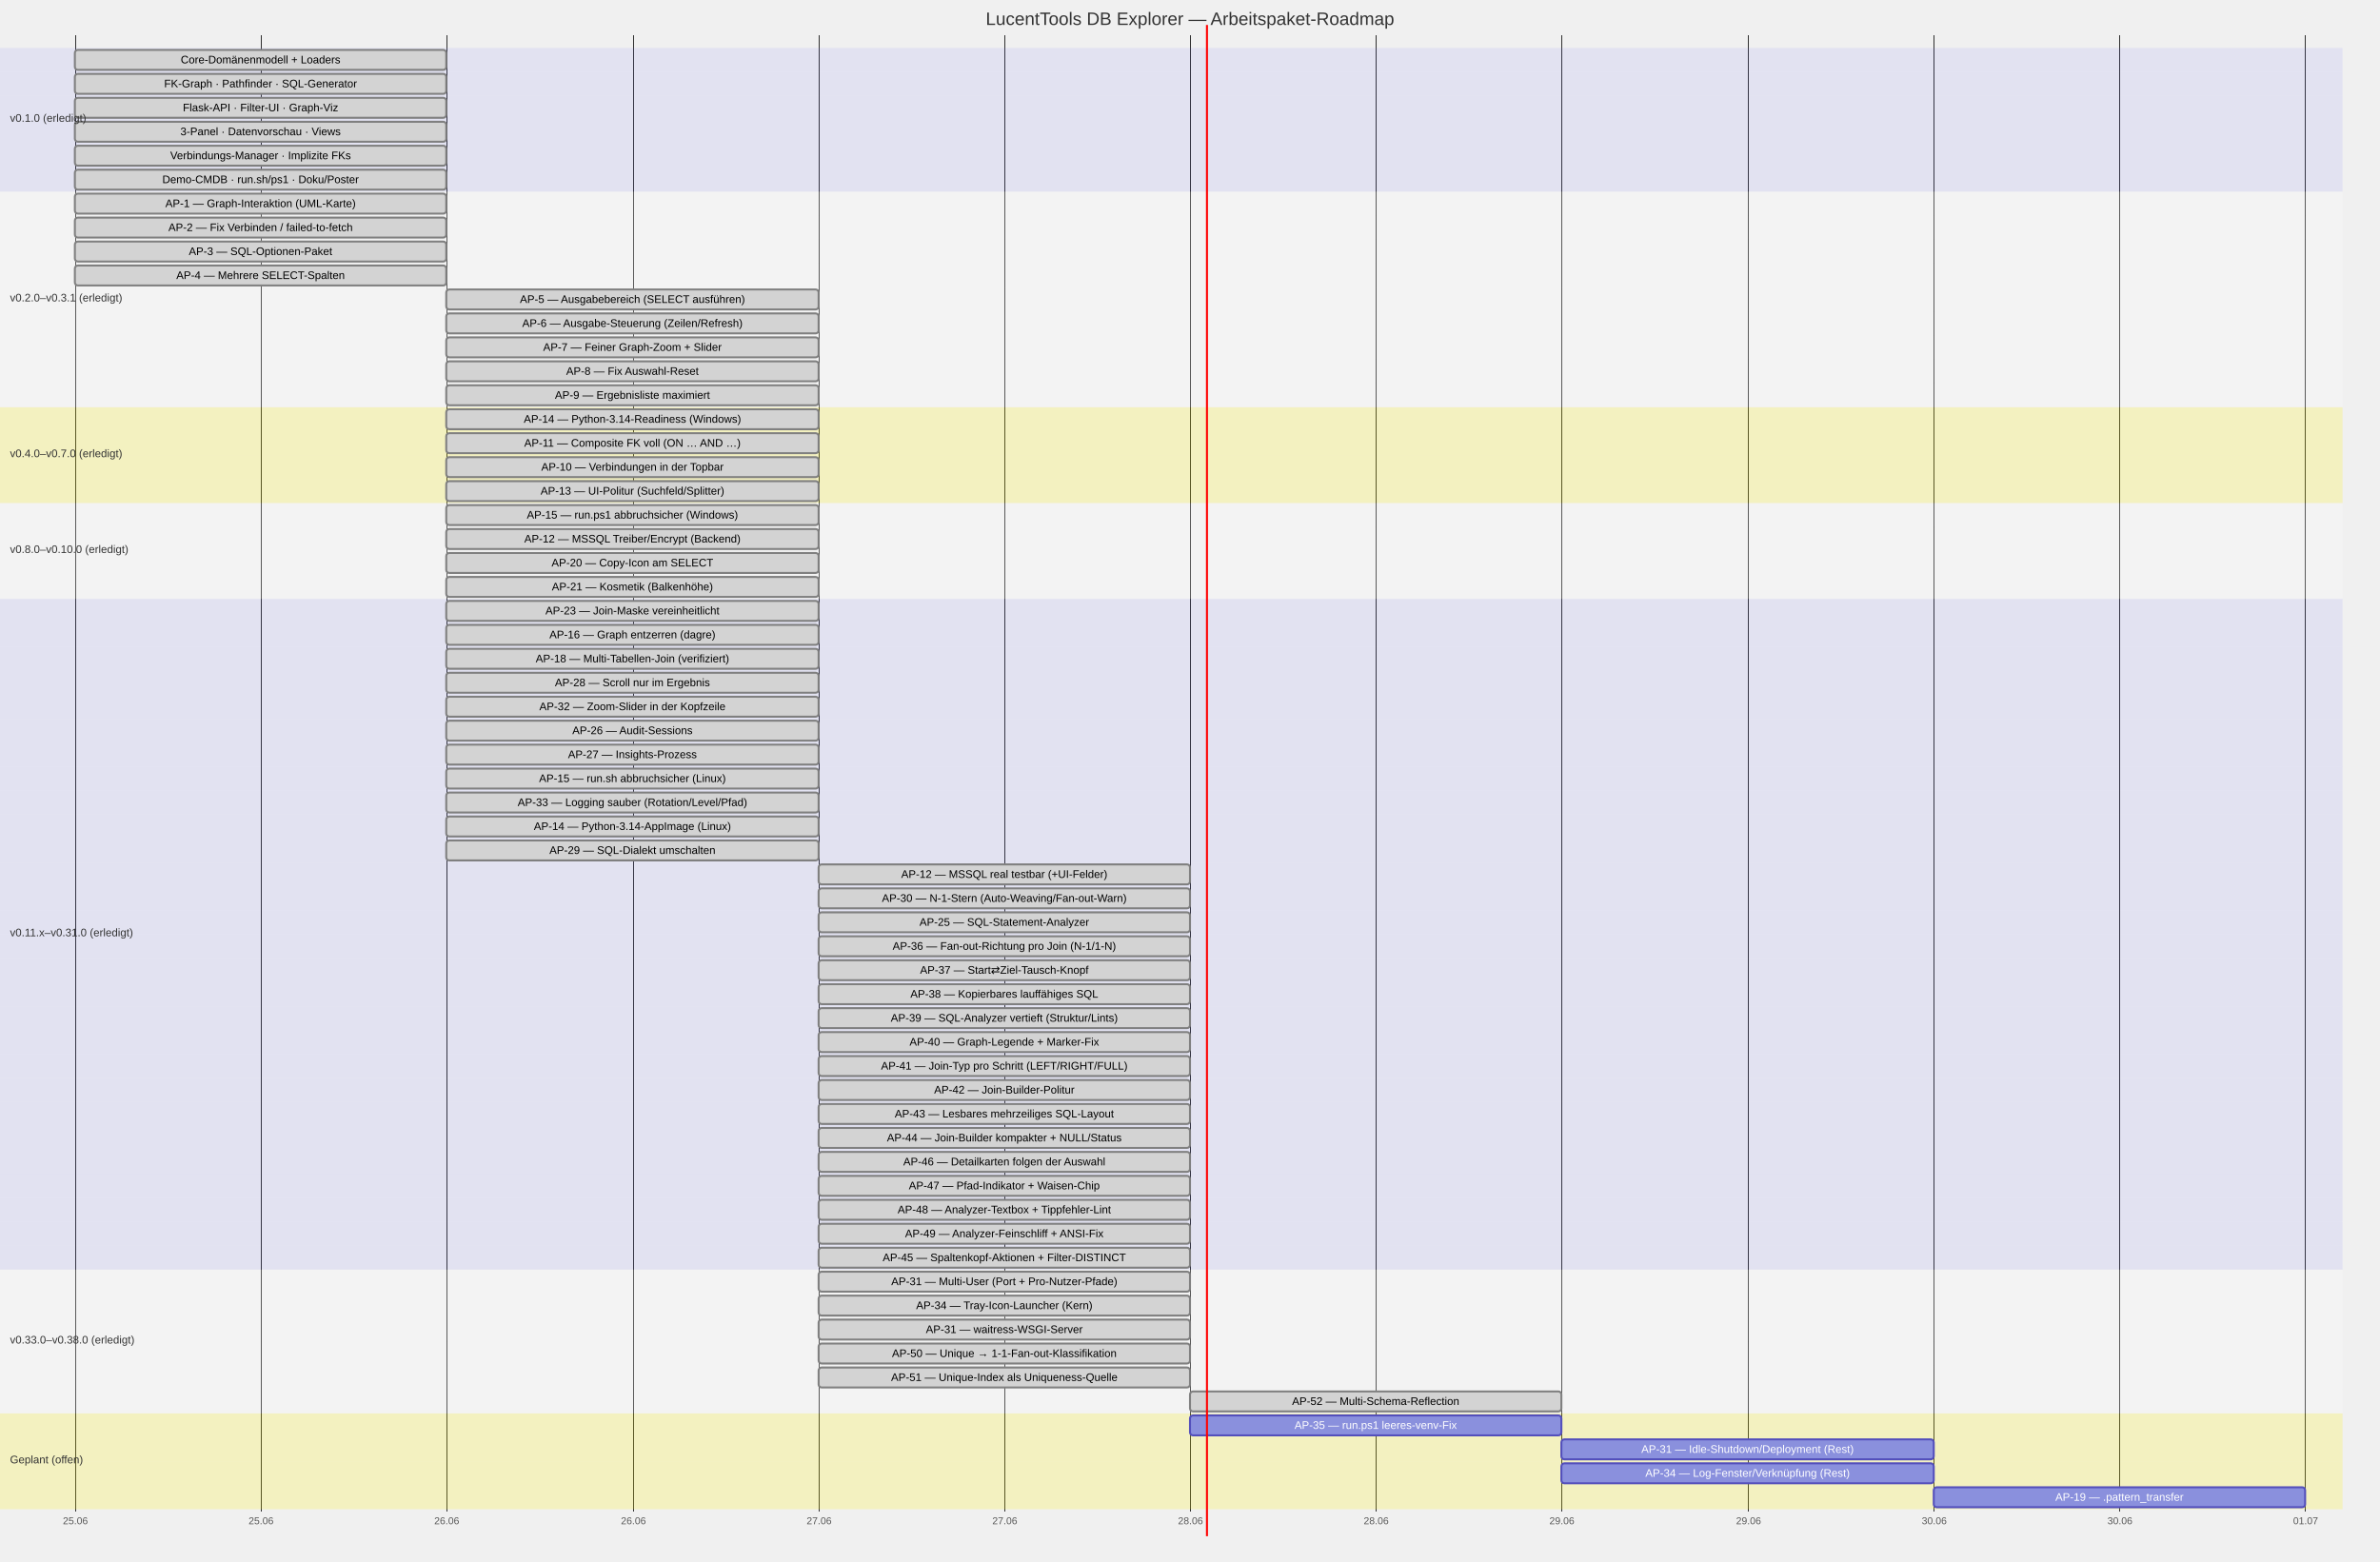
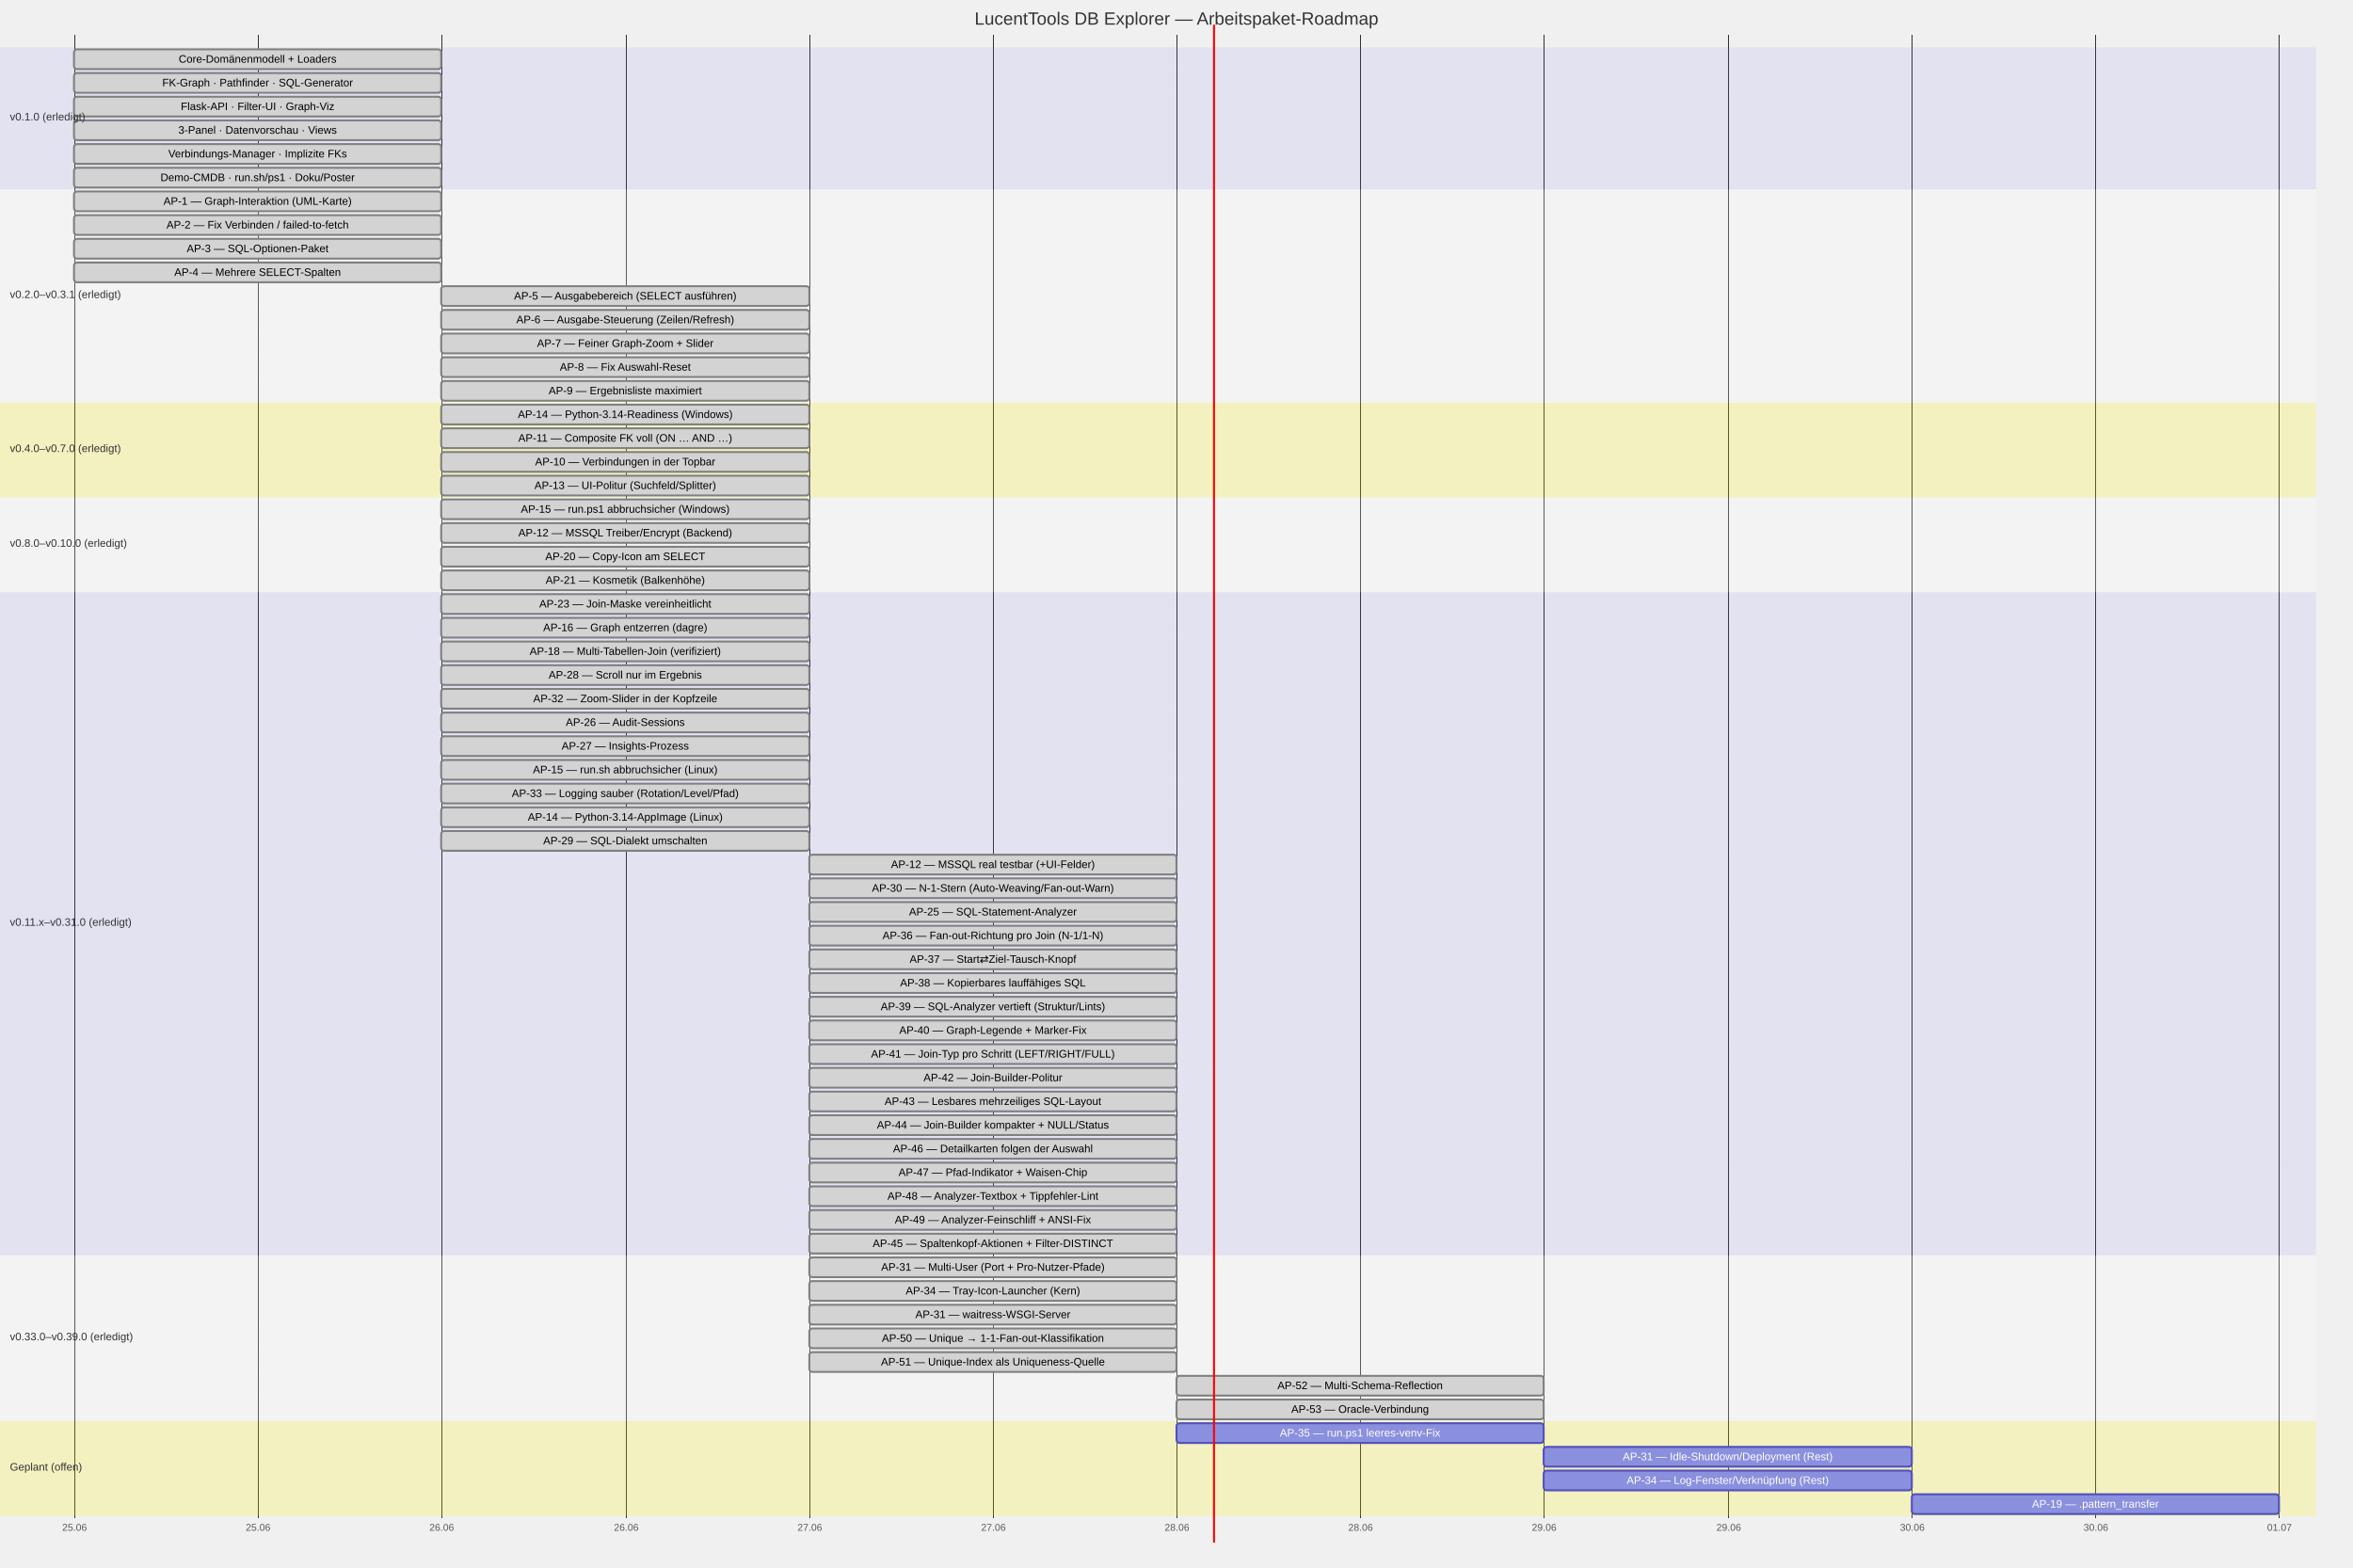
- <svg xmlns="http://www.w3.org/2000/svg" id="my-svg" width="2384" viewBox="0 0 2384 1564" style="max-width: 2384px; background-color: transparent;" role="graphics-document document" aria-roledescription="gantt">
+ <svg xmlns="http://www.w3.org/2000/svg" id="my-svg" width="2384" viewBox="0 0 2384 1588" style="max-width: 2384px; background-color: transparent;" role="graphics-document document" aria-roledescription="gantt">
  <style>#my-svg{font-family:"trebuchet ms",verdana,arial,sans-serif;font-size:16px;fill:#333;}@keyframes edge-animation-frame{from{stroke-dashoffset:0;}}@keyframes dash{to{stroke-dashoffset:0;}}#my-svg .edge-animation-slow{stroke-dasharray:9,5!important;stroke-dashoffset:900;animation:dash 50s linear infinite;stroke-linecap:round;}#my-svg .edge-animation-fast{stroke-dasharray:9,5!important;stroke-dashoffset:900;animation:dash 20s linear infinite;stroke-linecap:round;}#my-svg .error-icon{fill:#552222;}#my-svg .error-text{fill:#552222;stroke:#552222;}#my-svg .edge-thickness-normal{stroke-width:1px;}#my-svg .edge-thickness-thick{stroke-width:3.5px;}#my-svg .edge-pattern-solid{stroke-dasharray:0;}#my-svg .edge-thickness-invisible{stroke-width:0;fill:none;}#my-svg .edge-pattern-dashed{stroke-dasharray:3;}#my-svg .edge-pattern-dotted{stroke-dasharray:2;}#my-svg .marker{fill:#333333;stroke:#333333;}#my-svg .marker.cross{stroke:#333333;}#my-svg svg{font-family:"trebuchet ms",verdana,arial,sans-serif;font-size:16px;}#my-svg p{margin:0;}#my-svg .mermaid-main-font{font-family:"trebuchet ms",verdana,arial,sans-serif;}#my-svg .exclude-range{fill:#eeeeee;}#my-svg .section{stroke:none;opacity:0.2;}#my-svg .section0{fill:rgba(102, 102, 255, 0.49);}#my-svg .section2{fill:#fff400;}#my-svg .section1,#my-svg .section3{fill:white;opacity:0.2;}#my-svg .sectionTitle0{fill:#333;}#my-svg .sectionTitle1{fill:#333;}#my-svg .sectionTitle2{fill:#333;}#my-svg .sectionTitle3{fill:#333;}#my-svg .sectionTitle{text-anchor:start;font-family:"trebuchet ms",verdana,arial,sans-serif;}#my-svg .grid .tick{stroke:lightgrey;opacity:0.8;shape-rendering:crispEdges;}#my-svg .grid .tick text{font-family:"trebuchet ms",verdana,arial,sans-serif;fill:#333;}#my-svg .grid path{stroke-width:0;}#my-svg .today{fill:none;stroke:red;stroke-width:2px;}#my-svg .task{stroke-width:2;}#my-svg .taskText{text-anchor:middle;font-family:"trebuchet ms",verdana,arial,sans-serif;}#my-svg .taskTextOutsideRight{fill:black;text-anchor:start;font-family:"trebuchet ms",verdana,arial,sans-serif;}#my-svg .taskTextOutsideLeft{fill:black;text-anchor:end;}#my-svg .task.clickable{cursor:pointer;}#my-svg .taskText.clickable{cursor:pointer;fill:#003163!important;font-weight:bold;}#my-svg .taskTextOutsideLeft.clickable{cursor:pointer;fill:#003163!important;font-weight:bold;}#my-svg .taskTextOutsideRight.clickable{cursor:pointer;fill:#003163!important;font-weight:bold;}#my-svg .taskText0,#my-svg .taskText1,#my-svg .taskText2,#my-svg .taskText3{fill:white;}#my-svg .task0,#my-svg .task1,#my-svg .task2,#my-svg .task3{fill:#8a90dd;stroke:#534fbc;}#my-svg .taskTextOutside0,#my-svg .taskTextOutside2{fill:black;}#my-svg .taskTextOutside1,#my-svg .taskTextOutside3{fill:black;}#my-svg .active0,#my-svg .active1,#my-svg .active2,#my-svg .active3{fill:#bfc7ff;stroke:#534fbc;}#my-svg .activeText0,#my-svg .activeText1,#my-svg .activeText2,#my-svg .activeText3{fill:black!important;}#my-svg .done0,#my-svg .done1,#my-svg .done2,#my-svg .done3{stroke:grey;fill:lightgrey;stroke-width:2;}#my-svg .doneText0,#my-svg .doneText1,#my-svg .doneText2,#my-svg .doneText3{fill:black!important;}#my-svg .doneText0.taskTextOutsideLeft,#my-svg .doneText0.taskTextOutsideRight,#my-svg .doneText1.taskTextOutsideLeft,#my-svg .doneText1.taskTextOutsideRight,#my-svg .doneText2.taskTextOutsideLeft,#my-svg .doneText2.taskTextOutsideRight,#my-svg .doneText3.taskTextOutsideLeft,#my-svg .doneText3.taskTextOutsideRight{fill:black!important;}#my-svg .crit0,#my-svg .crit1,#my-svg .crit2,#my-svg .crit3{stroke:#ff8888;fill:red;stroke-width:2;}#my-svg .activeCrit0,#my-svg .activeCrit1,#my-svg .activeCrit2,#my-svg .activeCrit3{stroke:#ff8888;fill:#bfc7ff;stroke-width:2;}#my-svg .doneCrit0,#my-svg .doneCrit1,#my-svg .doneCrit2,#my-svg .doneCrit3{stroke:#ff8888;fill:lightgrey;stroke-width:2;cursor:pointer;shape-rendering:crispEdges;}#my-svg .milestone{transform:rotate(45deg) scale(0.8,0.8);}#my-svg .milestoneText{font-style:italic;}#my-svg .doneCritText0,#my-svg .doneCritText1,#my-svg .doneCritText2,#my-svg .doneCritText3{fill:black!important;}#my-svg .doneCritText0.taskTextOutsideLeft,#my-svg .doneCritText0.taskTextOutsideRight,#my-svg .doneCritText1.taskTextOutsideLeft,#my-svg .doneCritText1.taskTextOutsideRight,#my-svg .doneCritText2.taskTextOutsideLeft,#my-svg .doneCritText2.taskTextOutsideRight,#my-svg .doneCritText3.taskTextOutsideLeft,#my-svg .doneCritText3.taskTextOutsideRight{fill:black!important;}#my-svg .vert{stroke:navy;}#my-svg .vertText{font-size:15px;text-anchor:middle;fill:navy!important;}#my-svg .activeCritText0,#my-svg .activeCritText1,#my-svg .activeCritText2,#my-svg .activeCritText3{fill:black!important;}#my-svg .titleText{text-anchor:middle;font-size:18px;fill:#333;font-family:"trebuchet ms",verdana,arial,sans-serif;}#my-svg .node .neo-node{stroke:#9370DB;}#my-svg [data-look="neo"].node rect,#my-svg [data-look="neo"].cluster rect,#my-svg [data-look="neo"].node polygon{stroke:#9370DB;filter:drop-shadow(1px 2px 2px rgba(185, 185, 185, 1));}#my-svg [data-look="neo"].node path{stroke:#9370DB;stroke-width:1px;}#my-svg [data-look="neo"].node .outer-path{filter:drop-shadow(1px 2px 2px rgba(185, 185, 185, 1));}#my-svg [data-look="neo"].node .neo-line path{stroke:#9370DB;filter:none;}#my-svg [data-look="neo"].node circle{stroke:#9370DB;filter:drop-shadow(1px 2px 2px rgba(185, 185, 185, 1));}#my-svg [data-look="neo"].node circle .state-start{fill:#000000;}#my-svg [data-look="neo"].icon-shape .icon{fill:#9370DB;filter:drop-shadow(1px 2px 2px rgba(185, 185, 185, 1));}#my-svg [data-look="neo"].icon-shape .icon-neo path{stroke:#9370DB;filter:drop-shadow(1px 2px 2px rgba(185, 185, 185, 1));}#my-svg :root{--mermaid-font-family:"trebuchet ms",verdana,arial,sans-serif;}</style>
  <g />
-   <g class="grid" transform="translate(75, 1514)" fill="none" font-size="10" font-family="sans-serif" text-anchor="middle">
-     <path class="domain" stroke="currentColor" d="M0.5,-1479V0.5H2234.5V-1479" />
+   <g class="grid" transform="translate(75, 1538)" fill="none" font-size="10" font-family="sans-serif" text-anchor="middle">
+     <path class="domain" stroke="currentColor" d="M0.5,-1503V0.5H2234.5V-1503" />
    <g class="tick" opacity="1" transform="translate(0.5,0)">
-       <line stroke="currentColor" y2="-1479" />
+       <line stroke="currentColor" y2="-1503" />
      <text fill="#000" y="3" dy="1em" stroke="none" font-size="10" style="text-anchor: middle;"> 25.06</text>
    </g>
    <g class="tick" opacity="1" transform="translate(186.5,0)">
-       <line stroke="currentColor" y2="-1479" />
+       <line stroke="currentColor" y2="-1503" />
      <text fill="#000" y="3" dy="1em" stroke="none" font-size="10" style="text-anchor: middle;"> 25.06</text>
    </g>
    <g class="tick" opacity="1" transform="translate(372.5,0)">
-       <line stroke="currentColor" y2="-1479" />
+       <line stroke="currentColor" y2="-1503" />
      <text fill="#000" y="3" dy="1em" stroke="none" font-size="10" style="text-anchor: middle;"> 26.06</text>
    </g>
    <g class="tick" opacity="1" transform="translate(559.5,0)">
-       <line stroke="currentColor" y2="-1479" />
+       <line stroke="currentColor" y2="-1503" />
      <text fill="#000" y="3" dy="1em" stroke="none" font-size="10" style="text-anchor: middle;"> 26.06</text>
    </g>
    <g class="tick" opacity="1" transform="translate(745.5,0)">
-       <line stroke="currentColor" y2="-1479" />
+       <line stroke="currentColor" y2="-1503" />
      <text fill="#000" y="3" dy="1em" stroke="none" font-size="10" style="text-anchor: middle;"> 27.06</text>
    </g>
    <g class="tick" opacity="1" transform="translate(931.5,0)">
-       <line stroke="currentColor" y2="-1479" />
+       <line stroke="currentColor" y2="-1503" />
      <text fill="#000" y="3" dy="1em" stroke="none" font-size="10" style="text-anchor: middle;"> 27.06</text>
    </g>
    <g class="tick" opacity="1" transform="translate(1117.5,0)">
-       <line stroke="currentColor" y2="-1479" />
+       <line stroke="currentColor" y2="-1503" />
      <text fill="#000" y="3" dy="1em" stroke="none" font-size="10" style="text-anchor: middle;"> 28.06</text>
    </g>
    <g class="tick" opacity="1" transform="translate(1303.5,0)">
-       <line stroke="currentColor" y2="-1479" />
+       <line stroke="currentColor" y2="-1503" />
      <text fill="#000" y="3" dy="1em" stroke="none" font-size="10" style="text-anchor: middle;"> 28.06</text>
    </g>
    <g class="tick" opacity="1" transform="translate(1489.5,0)">
-       <line stroke="currentColor" y2="-1479" />
+       <line stroke="currentColor" y2="-1503" />
      <text fill="#000" y="3" dy="1em" stroke="none" font-size="10" style="text-anchor: middle;"> 29.06</text>
    </g>
    <g class="tick" opacity="1" transform="translate(1676.5,0)">
-       <line stroke="currentColor" y2="-1479" />
+       <line stroke="currentColor" y2="-1503" />
      <text fill="#000" y="3" dy="1em" stroke="none" font-size="10" style="text-anchor: middle;"> 29.06</text>
    </g>
    <g class="tick" opacity="1" transform="translate(1862.5,0)">
-       <line stroke="currentColor" y2="-1479" />
+       <line stroke="currentColor" y2="-1503" />
      <text fill="#000" y="3" dy="1em" stroke="none" font-size="10" style="text-anchor: middle;"> 30.06</text>
    </g>
    <g class="tick" opacity="1" transform="translate(2048.5,0)">
-       <line stroke="currentColor" y2="-1479" />
+       <line stroke="currentColor" y2="-1503" />
      <text fill="#000" y="3" dy="1em" stroke="none" font-size="10" style="text-anchor: middle;"> 30.06</text>
    </g>
    <g class="tick" opacity="1" transform="translate(2234.5,0)">
-       <line stroke="currentColor" y2="-1479" />
+       <line stroke="currentColor" y2="-1503" />
      <text fill="#000" y="3" dy="1em" stroke="none" font-size="10" style="text-anchor: middle;"> 01.07</text>
    </g>
  </g>
  <g>
    <rect x="0" y="48" width="2346.5" height="24" class="section section0" />
    <rect x="0" y="72" width="2346.5" height="24" class="section section0" />
    <rect x="0" y="96" width="2346.5" height="24" class="section section0" />
    <rect x="0" y="120" width="2346.5" height="24" class="section section0" />
    <rect x="0" y="144" width="2346.5" height="24" class="section section0" />
    <rect x="0" y="168" width="2346.5" height="24" class="section section0" />
    <rect x="0" y="192" width="2346.5" height="24" class="section section1" />
    <rect x="0" y="216" width="2346.5" height="24" class="section section1" />
    <rect x="0" y="240" width="2346.5" height="24" class="section section1" />
    <rect x="0" y="264" width="2346.5" height="24" class="section section1" />
    <rect x="0" y="288" width="2346.5" height="24" class="section section1" />
    <rect x="0" y="312" width="2346.5" height="24" class="section section1" />
    <rect x="0" y="336" width="2346.5" height="24" class="section section1" />
    <rect x="0" y="360" width="2346.5" height="24" class="section section1" />
    <rect x="0" y="384" width="2346.5" height="24" class="section section1" />
    <rect x="0" y="408" width="2346.5" height="24" class="section section2" />
    <rect x="0" y="432" width="2346.5" height="24" class="section section2" />
    <rect x="0" y="456" width="2346.5" height="24" class="section section2" />
    <rect x="0" y="480" width="2346.5" height="24" class="section section2" />
    <rect x="0" y="504" width="2346.5" height="24" class="section section3" />
    <rect x="0" y="528" width="2346.5" height="24" class="section section3" />
    <rect x="0" y="552" width="2346.5" height="24" class="section section3" />
    <rect x="0" y="576" width="2346.5" height="24" class="section section3" />
    <rect x="0" y="600" width="2346.5" height="24" class="section section0" />
    <rect x="0" y="624" width="2346.5" height="24" class="section section0" />
    <rect x="0" y="648" width="2346.5" height="24" class="section section0" />
    <rect x="0" y="672" width="2346.5" height="24" class="section section0" />
    <rect x="0" y="696" width="2346.5" height="24" class="section section0" />
    <rect x="0" y="720" width="2346.5" height="24" class="section section0" />
    <rect x="0" y="744" width="2346.5" height="24" class="section section0" />
    <rect x="0" y="768" width="2346.5" height="24" class="section section0" />
    <rect x="0" y="792" width="2346.5" height="24" class="section section0" />
    <rect x="0" y="816" width="2346.5" height="24" class="section section0" />
    <rect x="0" y="840" width="2346.5" height="24" class="section section0" />
    <rect x="0" y="864" width="2346.5" height="24" class="section section0" />
    <rect x="0" y="888" width="2346.5" height="24" class="section section0" />
    <rect x="0" y="912" width="2346.5" height="24" class="section section0" />
    <rect x="0" y="936" width="2346.5" height="24" class="section section0" />
    <rect x="0" y="960" width="2346.5" height="24" class="section section0" />
    <rect x="0" y="984" width="2346.5" height="24" class="section section0" />
    <rect x="0" y="1008" width="2346.5" height="24" class="section section0" />
    <rect x="0" y="1032" width="2346.5" height="24" class="section section0" />
    <rect x="0" y="1056" width="2346.5" height="24" class="section section0" />
    <rect x="0" y="1080" width="2346.5" height="24" class="section section0" />
    <rect x="0" y="1104" width="2346.5" height="24" class="section section0" />
    <rect x="0" y="1128" width="2346.5" height="24" class="section section0" />
    <rect x="0" y="1152" width="2346.5" height="24" class="section section0" />
    <rect x="0" y="1176" width="2346.5" height="24" class="section section0" />
    <rect x="0" y="1200" width="2346.5" height="24" class="section section0" />
    <rect x="0" y="1224" width="2346.5" height="24" class="section section0" />
    <rect x="0" y="1248" width="2346.5" height="24" class="section section0" />
    <rect x="0" y="1272" width="2346.5" height="24" class="section section1" />
    <rect x="0" y="1296" width="2346.5" height="24" class="section section1" />
    <rect x="0" y="1320" width="2346.5" height="24" class="section section1" />
    <rect x="0" y="1344" width="2346.5" height="24" class="section section1" />
    <rect x="0" y="1368" width="2346.5" height="24" class="section section1" />
    <rect x="0" y="1392" width="2346.5" height="24" class="section section1" />
-     <rect x="0" y="1416" width="2346.5" height="24" class="section section2" />
+     <rect x="0" y="1416" width="2346.5" height="24" class="section section1" />
    <rect x="0" y="1440" width="2346.5" height="24" class="section section2" />
    <rect x="0" y="1464" width="2346.5" height="24" class="section section2" />
    <rect x="0" y="1488" width="2346.5" height="24" class="section section2" />
+     <rect x="0" y="1512" width="2346.5" height="24" class="section section2" />
  </g>
  <g>
    <rect id="my-svg-d1" rx="3" ry="3" x="75" y="50" width="372" height="20" transform-origin="261px 60px" class="task done0" />
    <rect id="my-svg-d2" rx="3" ry="3" x="75" y="74" width="372" height="20" transform-origin="261px 84px" class="task done0" />
    <rect id="my-svg-d3" rx="3" ry="3" x="75" y="98" width="372" height="20" transform-origin="261px 108px" class="task done0" />
    <rect id="my-svg-d4" rx="3" ry="3" x="75" y="122" width="372" height="20" transform-origin="261px 132px" class="task done0" />
    <rect id="my-svg-d5" rx="3" ry="3" x="75" y="146" width="372" height="20" transform-origin="261px 156px" class="task done0" />
    <rect id="my-svg-d6" rx="3" ry="3" x="75" y="170" width="372" height="20" transform-origin="261px 180px" class="task done0" />
    <rect id="my-svg-a1" rx="3" ry="3" x="75" y="194" width="372" height="20" transform-origin="261px 204px" class="task done1" />
    <rect id="my-svg-a2" rx="3" ry="3" x="75" y="218" width="372" height="20" transform-origin="261px 228px" class="task done1" />
    <rect id="my-svg-a3" rx="3" ry="3" x="75" y="242" width="372" height="20" transform-origin="261px 252px" class="task done1" />
    <rect id="my-svg-a4" rx="3" ry="3" x="75" y="266" width="372" height="20" transform-origin="261px 276px" class="task done1" />
    <rect id="my-svg-a5" rx="3" ry="3" x="447" y="290" width="373" height="20" transform-origin="633.5px 300px" class="task done1" />
    <rect id="my-svg-a6" rx="3" ry="3" x="447" y="314" width="373" height="20" transform-origin="633.5px 324px" class="task done1" />
    <rect id="my-svg-a7" rx="3" ry="3" x="447" y="338" width="373" height="20" transform-origin="633.5px 348px" class="task done1" />
    <rect id="my-svg-a8" rx="3" ry="3" x="447" y="362" width="373" height="20" transform-origin="633.5px 372px" class="task done1" />
    <rect id="my-svg-a9" rx="3" ry="3" x="447" y="386" width="373" height="20" transform-origin="633.5px 396px" class="task done1" />
    <rect id="my-svg-b1" rx="3" ry="3" x="447" y="410" width="373" height="20" transform-origin="633.5px 420px" class="task done2" />
    <rect id="my-svg-b2" rx="3" ry="3" x="447" y="434" width="373" height="20" transform-origin="633.5px 444px" class="task done2" />
    <rect id="my-svg-b3" rx="3" ry="3" x="447" y="458" width="373" height="20" transform-origin="633.5px 468px" class="task done2" />
    <rect id="my-svg-b4" rx="3" ry="3" x="447" y="482" width="373" height="20" transform-origin="633.5px 492px" class="task done2" />
    <rect id="my-svg-c1" rx="3" ry="3" x="447" y="506" width="373" height="20" transform-origin="633.5px 516px" class="task done3" />
    <rect id="my-svg-c2" rx="3" ry="3" x="447" y="530" width="373" height="20" transform-origin="633.5px 540px" class="task done3" />
    <rect id="my-svg-c3" rx="3" ry="3" x="447" y="554" width="373" height="20" transform-origin="633.5px 564px" class="task done3" />
    <rect id="my-svg-c4" rx="3" ry="3" x="447" y="578" width="373" height="20" transform-origin="633.5px 588px" class="task done3" />
    <rect id="my-svg-e1" rx="3" ry="3" x="447" y="602" width="373" height="20" transform-origin="633.5px 612px" class="task done0" />
    <rect id="my-svg-e2" rx="3" ry="3" x="447" y="626" width="373" height="20" transform-origin="633.5px 636px" class="task done0" />
    <rect id="my-svg-e3" rx="3" ry="3" x="447" y="650" width="373" height="20" transform-origin="633.5px 660px" class="task done0" />
    <rect id="my-svg-e4" rx="3" ry="3" x="447" y="674" width="373" height="20" transform-origin="633.5px 684px" class="task done0" />
    <rect id="my-svg-e5" rx="3" ry="3" x="447" y="698" width="373" height="20" transform-origin="633.5px 708px" class="task done0" />
    <rect id="my-svg-e6" rx="3" ry="3" x="447" y="722" width="373" height="20" transform-origin="633.5px 732px" class="task done0" />
    <rect id="my-svg-e7" rx="3" ry="3" x="447" y="746" width="373" height="20" transform-origin="633.5px 756px" class="task done0" />
    <rect id="my-svg-e8" rx="3" ry="3" x="447" y="770" width="373" height="20" transform-origin="633.5px 780px" class="task done0" />
    <rect id="my-svg-e9" rx="3" ry="3" x="447" y="794" width="373" height="20" transform-origin="633.5px 804px" class="task done0" />
    <rect id="my-svg-e10" rx="3" ry="3" x="447" y="818" width="373" height="20" transform-origin="633.5px 828px" class="task done0" />
    <rect id="my-svg-e11" rx="3" ry="3" x="447" y="842" width="373" height="20" transform-origin="633.5px 852px" class="task done0" />
    <rect id="my-svg-e12" rx="3" ry="3" x="820" y="866" width="372" height="20" transform-origin="1006px 876px" class="task done0" />
    <rect id="my-svg-e13" rx="3" ry="3" x="820" y="890" width="372" height="20" transform-origin="1006px 900px" class="task done0" />
    <rect id="my-svg-e14" rx="3" ry="3" x="820" y="914" width="372" height="20" transform-origin="1006px 924px" class="task done0" />
    <rect id="my-svg-e15" rx="3" ry="3" x="820" y="938" width="372" height="20" transform-origin="1006px 948px" class="task done0" />
    <rect id="my-svg-e16" rx="3" ry="3" x="820" y="962" width="372" height="20" transform-origin="1006px 972px" class="task done0" />
    <rect id="my-svg-e17" rx="3" ry="3" x="820" y="986" width="372" height="20" transform-origin="1006px 996px" class="task done0" />
    <rect id="my-svg-e18" rx="3" ry="3" x="820" y="1010" width="372" height="20" transform-origin="1006px 1020px" class="task done0" />
    <rect id="my-svg-e19" rx="3" ry="3" x="820" y="1034" width="372" height="20" transform-origin="1006px 1044px" class="task done0" />
    <rect id="my-svg-e20" rx="3" ry="3" x="820" y="1058" width="372" height="20" transform-origin="1006px 1068px" class="task done0" />
    <rect id="my-svg-e21" rx="3" ry="3" x="820" y="1082" width="372" height="20" transform-origin="1006px 1092px" class="task done0" />
    <rect id="my-svg-e22" rx="3" ry="3" x="820" y="1106" width="372" height="20" transform-origin="1006px 1116px" class="task done0" />
    <rect id="my-svg-e23" rx="3" ry="3" x="820" y="1130" width="372" height="20" transform-origin="1006px 1140px" class="task done0" />
    <rect id="my-svg-e24" rx="3" ry="3" x="820" y="1154" width="372" height="20" transform-origin="1006px 1164px" class="task done0" />
    <rect id="my-svg-e25" rx="3" ry="3" x="820" y="1178" width="372" height="20" transform-origin="1006px 1188px" class="task done0" />
    <rect id="my-svg-e26" rx="3" ry="3" x="820" y="1202" width="372" height="20" transform-origin="1006px 1212px" class="task done0" />
    <rect id="my-svg-e27" rx="3" ry="3" x="820" y="1226" width="372" height="20" transform-origin="1006px 1236px" class="task done0" />
    <rect id="my-svg-e28" rx="3" ry="3" x="820" y="1250" width="372" height="20" transform-origin="1006px 1260px" class="task done0" />
    <rect id="my-svg-f1" rx="3" ry="3" x="820" y="1274" width="372" height="20" transform-origin="1006px 1284px" class="task done1" />
    <rect id="my-svg-f2" rx="3" ry="3" x="820" y="1298" width="372" height="20" transform-origin="1006px 1308px" class="task done1" />
    <rect id="my-svg-f3" rx="3" ry="3" x="820" y="1322" width="372" height="20" transform-origin="1006px 1332px" class="task done1" />
    <rect id="my-svg-f4" rx="3" ry="3" x="820" y="1346" width="372" height="20" transform-origin="1006px 1356px" class="task done1" />
    <rect id="my-svg-f5" rx="3" ry="3" x="820" y="1370" width="372" height="20" transform-origin="1006px 1380px" class="task done1" />
    <rect id="my-svg-f6" rx="3" ry="3" x="1192" y="1394" width="372" height="20" transform-origin="1378px 1404px" class="task done1" />
-     <rect id="my-svg-p3" rx="3" ry="3" x="1192" y="1418" width="372" height="20" transform-origin="1378px 1428px" class="task task2" />
-     <rect id="my-svg-p5" rx="3" ry="3" x="1564" y="1442" width="373" height="20" transform-origin="1750.5px 1452px" class="task task2" />
-     <rect id="my-svg-p6" rx="3" ry="3" x="1564" y="1466" width="373" height="20" transform-origin="1750.5px 1476px" class="task task2" />
-     <rect id="my-svg-p11" rx="3" ry="3" x="1937" y="1490" width="372" height="20" transform-origin="2123px 1500px" class="task task2" />
+     <rect id="my-svg-f7" rx="3" ry="3" x="1192" y="1418" width="372" height="20" transform-origin="1378px 1428px" class="task done1" />
+     <rect id="my-svg-p3" rx="3" ry="3" x="1192" y="1442" width="372" height="20" transform-origin="1378px 1452px" class="task task2" />
+     <rect id="my-svg-p5" rx="3" ry="3" x="1564" y="1466" width="373" height="20" transform-origin="1750.5px 1476px" class="task task2" />
+     <rect id="my-svg-p6" rx="3" ry="3" x="1564" y="1490" width="373" height="20" transform-origin="1750.5px 1500px" class="task task2" />
+     <rect id="my-svg-p11" rx="3" ry="3" x="1937" y="1514" width="372" height="20" transform-origin="2123px 1524px" class="task task2" />
    <text id="my-svg-d1-text" font-size="11" x="261" y="63.5" class="taskText taskText0  doneText0 width-157.0771484375">Core-Domänenmodell + Loaders          </text>
    <text id="my-svg-d2-text" font-size="11" x="261" y="87.5" class="taskText taskText0  doneText0 width-191.59716796875">FK-Graph · Pathfinder · SQL-Generator </text>
    <text id="my-svg-d3-text" font-size="11" x="261" y="111.5" class="taskText taskText0  doneText0 width-155.171875">Flask-API · Filter-UI · Graph-Viz     </text>
    <text id="my-svg-d4-text" font-size="11" x="261" y="135.5" class="taskText taskText0  doneText0 width-158.5380859375">3-Panel · Datenvorschau · Views       </text>
    <text id="my-svg-d5-text" font-size="11" x="261" y="159.5" class="taskText taskText0  doneText0 width-179.1416015625">Verbindungs-Manager · Implizite FKs   </text>
    <text id="my-svg-d6-text" font-size="11" x="261" y="183.5" class="taskText taskText0  doneText0 width-194.73388671875">Demo-CMDB · run.sh/ps1 · Doku/Poster  </text>
    <text id="my-svg-a1-text" font-size="11" x="261" y="207.5" class="taskText taskText1  doneText1 width-187.953125">AP-1 — Graph-Interaktion (UML-Karte)        </text>
    <text id="my-svg-a2-text" font-size="11" x="261" y="231.5" class="taskText taskText1  doneText1 width-189.296875">AP-2 — Fix Verbinden / failed-to-fetch      </text>
    <text id="my-svg-a3-text" font-size="11" x="261" y="255.5" class="taskText taskText1  doneText1 width-136.41455078125">AP-3 — SQL-Optionen-Paket                   </text>
    <text id="my-svg-a4-text" font-size="11" x="261" y="279.5" class="taskText taskText1  doneText1 width-156.21875">AP-4 — Mehrere SELECT-Spalten               </text>
    <text id="my-svg-a5-text" font-size="11" x="633.5" y="303.5" class="taskText taskText1  doneText1 width-212.640625">AP-5 — Ausgabebereich (SELECT ausführen)    </text>
    <text id="my-svg-a6-text" font-size="11" x="633.5" y="327.5" class="taskText taskText1  doneText1 width-214.796875">AP-6 — Ausgabe-Steuerung (Zeilen/Refresh)   </text>
    <text id="my-svg-a7-text" font-size="11" x="633.5" y="351.5" class="taskText taskText1  doneText1 width-173.501953125">AP-7 — Feiner Graph-Zoom + Slider           </text>
    <text id="my-svg-a8-text" font-size="11" x="633.5" y="375.5" class="taskText taskText1  doneText1 width-125.8818359375">AP-8 — Fix Auswahl-Reset                    </text>
    <text id="my-svg-a9-text" font-size="11" x="633.5" y="399.5" class="taskText taskText1  doneText1 width-154.16064453125">AP-9 — Ergebnisliste maximiert              </text>
    <text id="my-svg-b1-text" font-size="11" x="633.5" y="423.5" class="taskText taskText2  doneText2 width-208.53125">AP-14 — Python-3.14-Readiness (Windows)     </text>
    <text id="my-svg-b2-text" font-size="11" x="633.5" y="447.5" class="taskText taskText2  doneText2 width-202.59375">AP-11 — Composite FK voll (ON … AND …)      </text>
    <text id="my-svg-b3-text" font-size="11" x="633.5" y="471.5" class="taskText taskText2  doneText2 width-179.13623046875">AP-10 — Verbindungen in der Topbar          </text>
    <text id="my-svg-b4-text" font-size="11" x="633.5" y="495.5" class="taskText taskText2  doneText2 width-185.84375">AP-13 — UI-Politur (Suchfeld/Splitter)      </text>
    <text id="my-svg-c1-text" font-size="11" x="633.5" y="519.5" class="taskText taskText3  doneText3 width-206.4375">AP-15 — run.ps1 abbruchsicher (Windows)     </text>
    <text id="my-svg-c2-text" font-size="11" x="633.5" y="543.5" class="taskText taskText3  doneText3 width-207.84375">AP-12 — MSSQL Treiber/Encrypt (Backend)     </text>
    <text id="my-svg-c3-text" font-size="11" x="633.5" y="567.5" class="taskText taskText3  doneText3 width-149.162109375">AP-20 — Copy-Icon am SELECT                 </text>
    <text id="my-svg-c4-text" font-size="11" x="633.5" y="591.5" class="taskText taskText3  doneText3 width-155.546875">AP-21 — Kosmetik (Balkenhöhe)               </text>
    <text id="my-svg-e1-text" font-size="11" x="633.5" y="615.5" class="taskText taskText0  doneText0 width-173.287109375">AP-23 — Join-Maske vereinheitlicht          </text>
    <text id="my-svg-e2-text" font-size="11" x="633.5" y="639.5" class="taskText taskText0  doneText0 width-163.109375">AP-16 — Graph entzerren (dagre)             </text>
    <text id="my-svg-e3-text" font-size="11" x="633.5" y="663.5" class="taskText taskText0  doneText0 width-197.640625">AP-18 — Multi-Tabellen-Join (verifiziert)   </text>
    <text id="my-svg-e4-text" font-size="11" x="633.5" y="687.5" class="taskText taskText0  doneText0 width-150.77685546875">AP-28 — Scroll nur im Ergebnis              </text>
    <text id="my-svg-e5-text" font-size="11" x="633.5" y="711.5" class="taskText taskText0  doneText0 width-183.1875">AP-32 — Zoom-Slider in der Kopfzeile        </text>
    <text id="my-svg-e6-text" font-size="11" x="633.5" y="735.5" class="taskText taskText0  doneText0 width-112.70654296875">AP-26 — Audit-Sessions                      </text>
    <text id="my-svg-e7-text" font-size="11" x="633.5" y="759.5" class="taskText taskText0  doneText0 width-120.41943359375">AP-27 — Insights-Prozess                    </text>
    <text id="my-svg-e8-text" font-size="11" x="633.5" y="783.5" class="taskText taskText0  doneText0 width-183.75">AP-15 — run.sh abbruchsicher (Linux)        </text>
    <text id="my-svg-e9-text" font-size="11" x="633.5" y="807.5" class="taskText taskText0  doneText0 width-228.703125">AP-33 — Logging sauber (Rotation/Level/Pfad) </text>
    <text id="my-svg-e10-text" font-size="11" x="633.5" y="831.5" class="taskText taskText0  doneText0 width-192.046875">AP-14 — Python-3.14-AppImage (Linux)         </text>
    <text id="my-svg-e11-text" font-size="11" x="633.5" y="855.5" class="taskText taskText0  doneText0 width-159.8125">AP-29 — SQL-Dialekt umschalten               </text>
    <text id="my-svg-e12-text" font-size="11" x="1006" y="879.5" class="taskText taskText0  doneText0 width-197.984375">AP-12 — MSSQL real testbar (+UI-Felder)      </text>
    <text id="my-svg-e13-text" font-size="11" x="1006" y="903.5" class="taskText taskText0  doneText0 width-241.125">AP-30 — N-1-Stern (Auto-Weaving/Fan-out-Warn) </text>
    <text id="my-svg-e14-text" font-size="11" x="1006" y="927.5" class="taskText taskText0  doneText0 width-163.7373046875">AP-25 — SQL-Statement-Analyzer               </text>
    <text id="my-svg-e15-text" font-size="11" x="1006" y="951.5" class="taskText taskText0  doneText0 width-221.765625">AP-36 — Fan-out-Richtung pro Join (N-1/1-N)  </text>
    <text id="my-svg-e16-text" font-size="11" x="1006" y="975.5" class="taskText taskText0  doneText0 width-164.2294921875">AP-37 — Start⇄Ziel-Tausch-Knopf              </text>
    <text id="my-svg-e17-text" font-size="11" x="1006" y="999.5" class="taskText taskText0  doneText0 width-180.388671875">AP-38 — Kopierbares lauffähiges SQL          </text>
    <text id="my-svg-e18-text" font-size="11" x="1006" y="1023.5" class="taskText taskText0  doneText0 width-229.40625">AP-39 — SQL-Analyzer vertieft (Struktur/Lints) </text>
    <text id="my-svg-e19-text" font-size="11" x="1006" y="1047.5" class="taskText taskText0  doneText0 width-182.83251953125">AP-40 — Graph-Legende + Marker-Fix           </text>
    <text id="my-svg-e20-text" font-size="11" x="1006" y="1071.5" class="taskText taskText0  doneText0 width-240.8125">AP-41 — Join-Typ pro Schritt (LEFT/RIGHT/FULL) </text>
    <text id="my-svg-e21-text" font-size="11" x="1006" y="1095.5" class="taskText taskText0  doneText0 width-139.5673828125">AP-42 — Join-Builder-Politur                 </text>
    <text id="my-svg-e22-text" font-size="11" x="1006" y="1119.5" class="taskText taskText0  doneText0 width-210.3369140625">AP-43 — Lesbares mehrzeiliges SQL-Layout      </text>
    <text id="my-svg-e23-text" font-size="11" x="1006" y="1143.5" class="taskText taskText0  doneText0 width-232.50341796875">AP-44 — Join-Builder kompakter + NULL/Status </text>
    <text id="my-svg-e24-text" font-size="11" x="1006" y="1167.5" class="taskText taskText0  doneText0 width-200.8125">AP-46 — Detailkarten folgen der Auswahl       </text>
    <text id="my-svg-e25-text" font-size="11" x="1006" y="1191.5" class="taskText taskText0  doneText0 width-185.6875">AP-47 — Pfad-Indikator + Waisen-Chip         </text>
    <text id="my-svg-e26-text" font-size="11" x="1006" y="1215.5" class="taskText taskText0  doneText0 width-214.08056640625">AP-48 — Analyzer-Textbox + Tippfehler-Lint   </text>
    <text id="my-svg-e27-text" font-size="11" x="1006" y="1239.5" class="taskText taskText0  doneText0 width-192.720703125">AP-49 — Analyzer-Feinschliff + ANSI-Fix       </text>
    <text id="my-svg-e28-text" font-size="11" x="1006" y="1263.5" class="taskText taskText0  doneText0 width-237.23193359375">AP-45 — Spaltenkopf-Aktionen + Filter-DISTINCT </text>
    <text id="my-svg-f1-text" font-size="11" x="1006" y="1287.5" class="taskText taskText1  doneText1 width-222.1875">AP-31 — Multi-User (Port + Pro-Nutzer-Pfade) </text>
    <text id="my-svg-f2-text" font-size="11" x="1006" y="1311.5" class="taskText taskText1  doneText1 width-170.640625">AP-34 — Tray-Icon-Launcher (Kern)            </text>
    <text id="my-svg-f3-text" font-size="11" x="1006" y="1335.5" class="taskText taskText1  doneText1 width-148.7412109375">AP-31 — waitress-WSGI-Server                 </text>
    <text id="my-svg-f4-text" font-size="11" x="1006" y="1359.5" class="taskText taskText1  doneText1 width-221.828125">AP-50 — Unique → 1-1-Fan-out-Klassifikation  </text>
    <text id="my-svg-f5-text" font-size="11" x="1006" y="1383.5" class="taskText taskText1  doneText1 width-219.484375">AP-51 — Unique-Index als Uniqueness-Quelle   </text>
    <text id="my-svg-f6-text" font-size="11" x="1378" y="1407.5" class="taskText taskText1  doneText1 width-163.328125">AP-52 — Multi-Schema-Reflection              </text>
-     <text id="my-svg-p3-text" font-size="11" x="1378" y="1431.5" class="taskText taskText2  width-158.646484375">AP-35 — run.ps1 leeres-venv-Fix             </text>
-     <text id="my-svg-p5-text" font-size="11" x="1750.5" y="1455.5" class="taskText taskText2  width-210.15625">AP-31 — Idle-Shutdown/Deployment (Rest)     </text>
-     <text id="my-svg-p6-text" font-size="11" x="1750.5" y="1479.5" class="taskText taskText2  width-200.078125">AP-34 — Log-Fenster/Verknüpfung (Rest)      </text>
-     <text id="my-svg-p11-text" font-size="11" x="2123" y="1503.5" class="taskText taskText2  width-129.57177734375">AP-19 — .pattern_transfer                   </text>
+     <text id="my-svg-f7-text" font-size="11" x="1378" y="1431.5" class="taskText taskText1  doneText1 width-134.5517578125">AP-53 — Oracle-Verbindung                    </text>
+     <text id="my-svg-p3-text" font-size="11" x="1378" y="1455.5" class="taskText taskText2  width-158.646484375">AP-35 — run.ps1 leeres-venv-Fix             </text>
+     <text id="my-svg-p5-text" font-size="11" x="1750.5" y="1479.5" class="taskText taskText2  width-210.15625">AP-31 — Idle-Shutdown/Deployment (Rest)     </text>
+     <text id="my-svg-p6-text" font-size="11" x="1750.5" y="1503.5" class="taskText taskText2  width-200.078125">AP-34 — Log-Fenster/Verknüpfung (Rest)      </text>
+     <text id="my-svg-p11-text" font-size="11" x="2123" y="1527.5" class="taskText taskText2  width-129.57177734375">AP-19 — .pattern_transfer                   </text>
  </g>
  <g>
    <text dy="0em" x="10" y="122" font-size="11" class="sectionTitle sectionTitle0">
      <tspan alignment-baseline="central" x="10">v0.1.0 (erledigt)</tspan>
    </text>
    <text dy="0em" x="10" y="302" font-size="11" class="sectionTitle sectionTitle1">
      <tspan alignment-baseline="central" x="10">v0.2.0–v0.3.1 (erledigt)</tspan>
    </text>
    <text dy="0em" x="10" y="458" font-size="11" class="sectionTitle sectionTitle2">
      <tspan alignment-baseline="central" x="10">v0.4.0–v0.7.0 (erledigt)</tspan>
    </text>
    <text dy="0em" x="10" y="554" font-size="11" class="sectionTitle sectionTitle3">
      <tspan alignment-baseline="central" x="10">v0.8.0–v0.10.0 (erledigt)</tspan>
    </text>
    <text dy="0em" x="10" y="938" font-size="11" class="sectionTitle sectionTitle0">
      <tspan alignment-baseline="central" x="10">v0.11.x–v0.31.0 (erledigt)</tspan>
    </text>
-     <text dy="0em" x="10" y="1346" font-size="11" class="sectionTitle sectionTitle1">
-       <tspan alignment-baseline="central" x="10">v0.33.0–v0.38.0 (erledigt)</tspan>
-     </text>
-     <text dy="0em" x="10" y="1466" font-size="11" class="sectionTitle sectionTitle2">
+     <text dy="0em" x="10" y="1358" font-size="11" class="sectionTitle sectionTitle1">
+       <tspan alignment-baseline="central" x="10">v0.33.0–v0.39.0 (erledigt)</tspan>
+     </text>
+     <text dy="0em" x="10" y="1490" font-size="11" class="sectionTitle sectionTitle2">
      <tspan alignment-baseline="central" x="10">Geplant (offen)</tspan>
    </text>
  </g>
  <g class="today">
-     <line x1="1209" x2="1209" y1="25" y2="1539" class="today" />
+     <line x1="1230" x2="1230" y1="25" y2="1563" class="today" />
  </g>
  <text x="1192" y="25" class="titleText">LucentTools DB Explorer — Arbeitspaket-Roadmap</text>
</svg>
